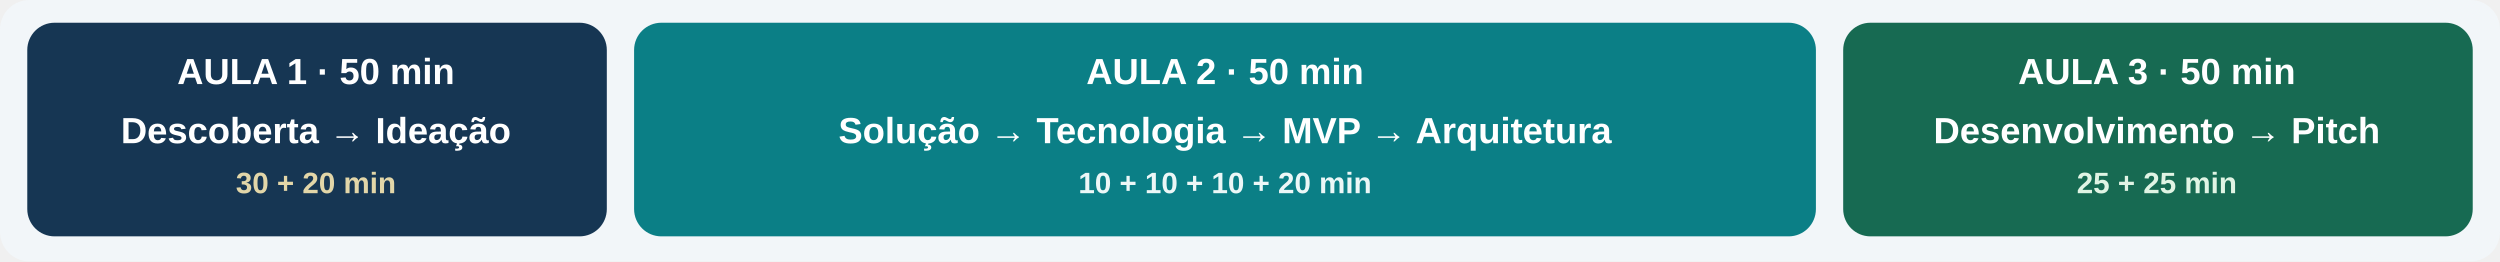
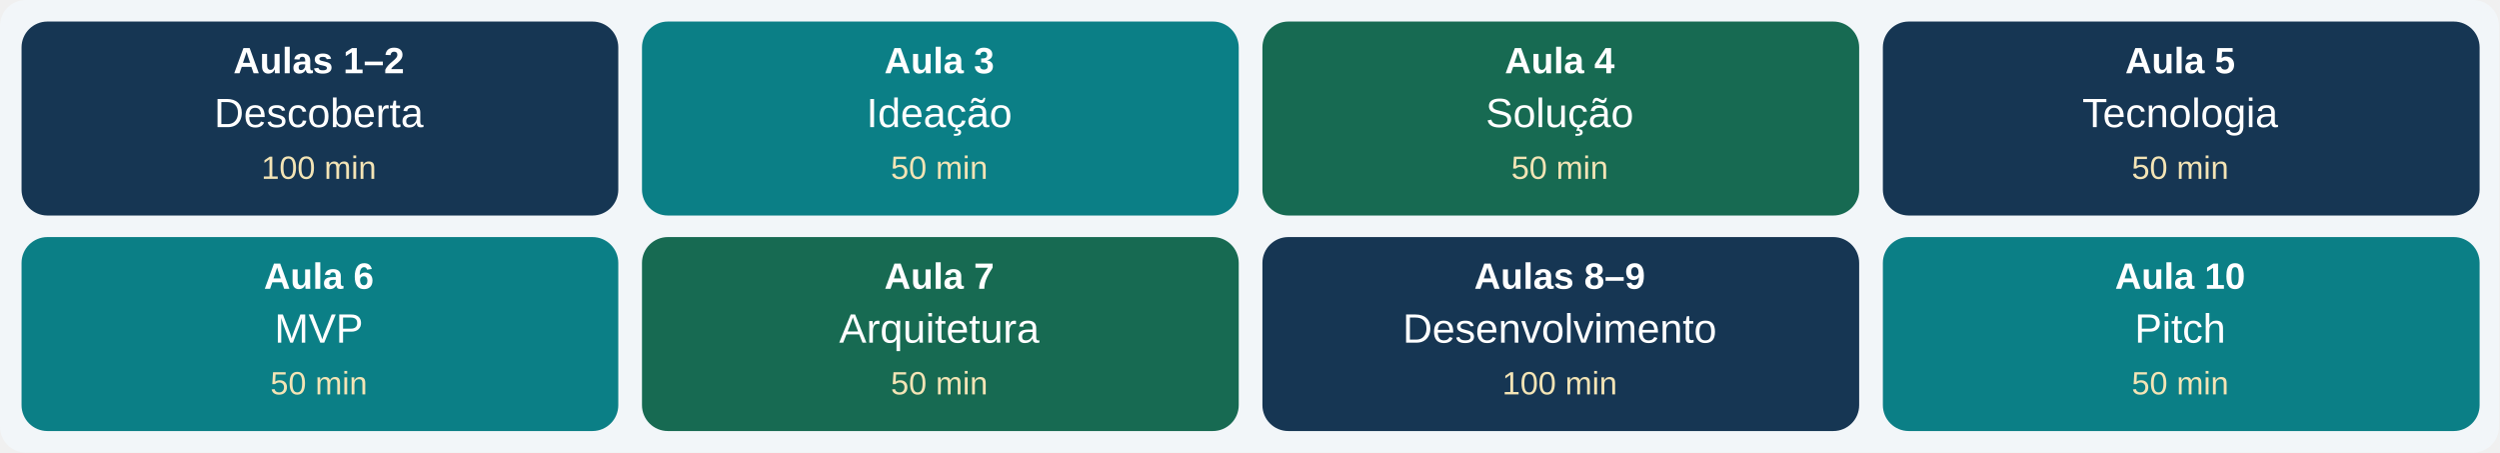
- <svg xmlns="http://www.w3.org/2000/svg" viewBox="0 0 1100 115" role="img" aria-labelledby="t d">
-   <rect width="1100" height="115" rx="13" fill="#f2f6f9" />
-   <g font-family="Arial,sans-serif" font-size="16" font-weight="bold" text-anchor="middle">
-     <rect x="12" y="10" width="255" height="94" rx="12" fill="#163653" />
-     <text x="139" y="37" fill="white">AULA 1 · 50 min</text>
-     <text x="139" y="63" fill="white">Descoberta → Ideação</text>
-     <text x="139" y="85" font-size="13" fill="#e2d6a8">30 + 20 min</text>
-     <rect x="279" y="10" width="520" height="94" rx="12" fill="#0b7f86" />
-     <text x="539" y="37" fill="white">AULA 2 · 50 min</text>
-     <text x="539" y="63" fill="white">Solução → Tecnologia → MVP → Arquitetura</text>
-     <text x="539" y="85" font-size="13" fill="#ecf7f7">10 + 10 + 10 + 20 min</text>
-     <rect x="811" y="10" width="277" height="94" rx="12" fill="#176a52" />
-     <text x="949" y="37" fill="white">AULA 3 · 50 min</text>
-     <text x="949" y="63" fill="white">Desenvolvimento → Pitch</text>
-     <text x="949" y="85" font-size="13" fill="#e0f4e4">25 + 25 min</text>
+ <svg xmlns="http://www.w3.org/2000/svg" viewBox="0 0 1160 210" role="img" aria-labelledby="t d">
+   <rect width="1160" height="210" rx="12" fill="#F2F6F9" />
+   <g font-family="Arial,sans-serif" text-anchor="middle">
+     <rect x="10" y="10" width="277" height="90" rx="12" fill="#163653" />
+     <text x="148" y="34" font-size="17" font-weight="bold" fill="#fff">Aulas 1–2</text>
+     <text x="148" y="59" font-size="19" fill="#fff">Descoberta</text>
+     <text x="148" y="83" font-size="15" fill="#F3E4B5">100 min</text>
+     <rect x="298" y="10" width="277" height="90" rx="12" fill="#0B7F86" />
+     <text x="436" y="34" font-size="17" font-weight="bold" fill="#fff">Aula 3</text>
+     <text x="436" y="59" font-size="19" fill="#fff">Ideação</text>
+     <text x="436" y="83" font-size="15" fill="#F3E4B5">50 min</text>
+     <rect x="586" y="10" width="277" height="90" rx="12" fill="#176A52" />
+     <text x="724" y="34" font-size="17" font-weight="bold" fill="#fff">Aula 4</text>
+     <text x="724" y="59" font-size="19" fill="#fff">Solução</text>
+     <text x="724" y="83" font-size="15" fill="#F3E4B5">50 min</text>
+     <rect x="874" y="10" width="277" height="90" rx="12" fill="#163653" />
+     <text x="1012" y="34" font-size="17" font-weight="bold" fill="#fff">Aula 5</text>
+     <text x="1012" y="59" font-size="19" fill="#fff">Tecnologia</text>
+     <text x="1012" y="83" font-size="15" fill="#F3E4B5">50 min</text>
+     <rect x="10" y="110" width="277" height="90" rx="12" fill="#0B7F86" />
+     <text x="148" y="134" font-size="17" font-weight="bold" fill="#fff">Aula 6</text>
+     <text x="148" y="159" font-size="19" fill="#fff">MVP</text>
+     <text x="148" y="183" font-size="15" fill="#F3E4B5">50 min</text>
+     <rect x="298" y="110" width="277" height="90" rx="12" fill="#176A52" />
+     <text x="436" y="134" font-size="17" font-weight="bold" fill="#fff">Aula 7</text>
+     <text x="436" y="159" font-size="19" fill="#fff">Arquitetura</text>
+     <text x="436" y="183" font-size="15" fill="#F3E4B5">50 min</text>
+     <rect x="586" y="110" width="277" height="90" rx="12" fill="#163653" />
+     <text x="724" y="134" font-size="17" font-weight="bold" fill="#fff">Aulas 8–9</text>
+     <text x="724" y="159" font-size="19" fill="#fff">Desenvolvimento</text>
+     <text x="724" y="183" font-size="15" fill="#F3E4B5">100 min</text>
+     <rect x="874" y="110" width="277" height="90" rx="12" fill="#0B7F86" />
+     <text x="1012" y="134" font-size="17" font-weight="bold" fill="#fff">Aula 10</text>
+     <text x="1012" y="159" font-size="19" fill="#fff">Pitch</text>
+     <text x="1012" y="183" font-size="15" fill="#F3E4B5">50 min</text>
  </g>
</svg>
